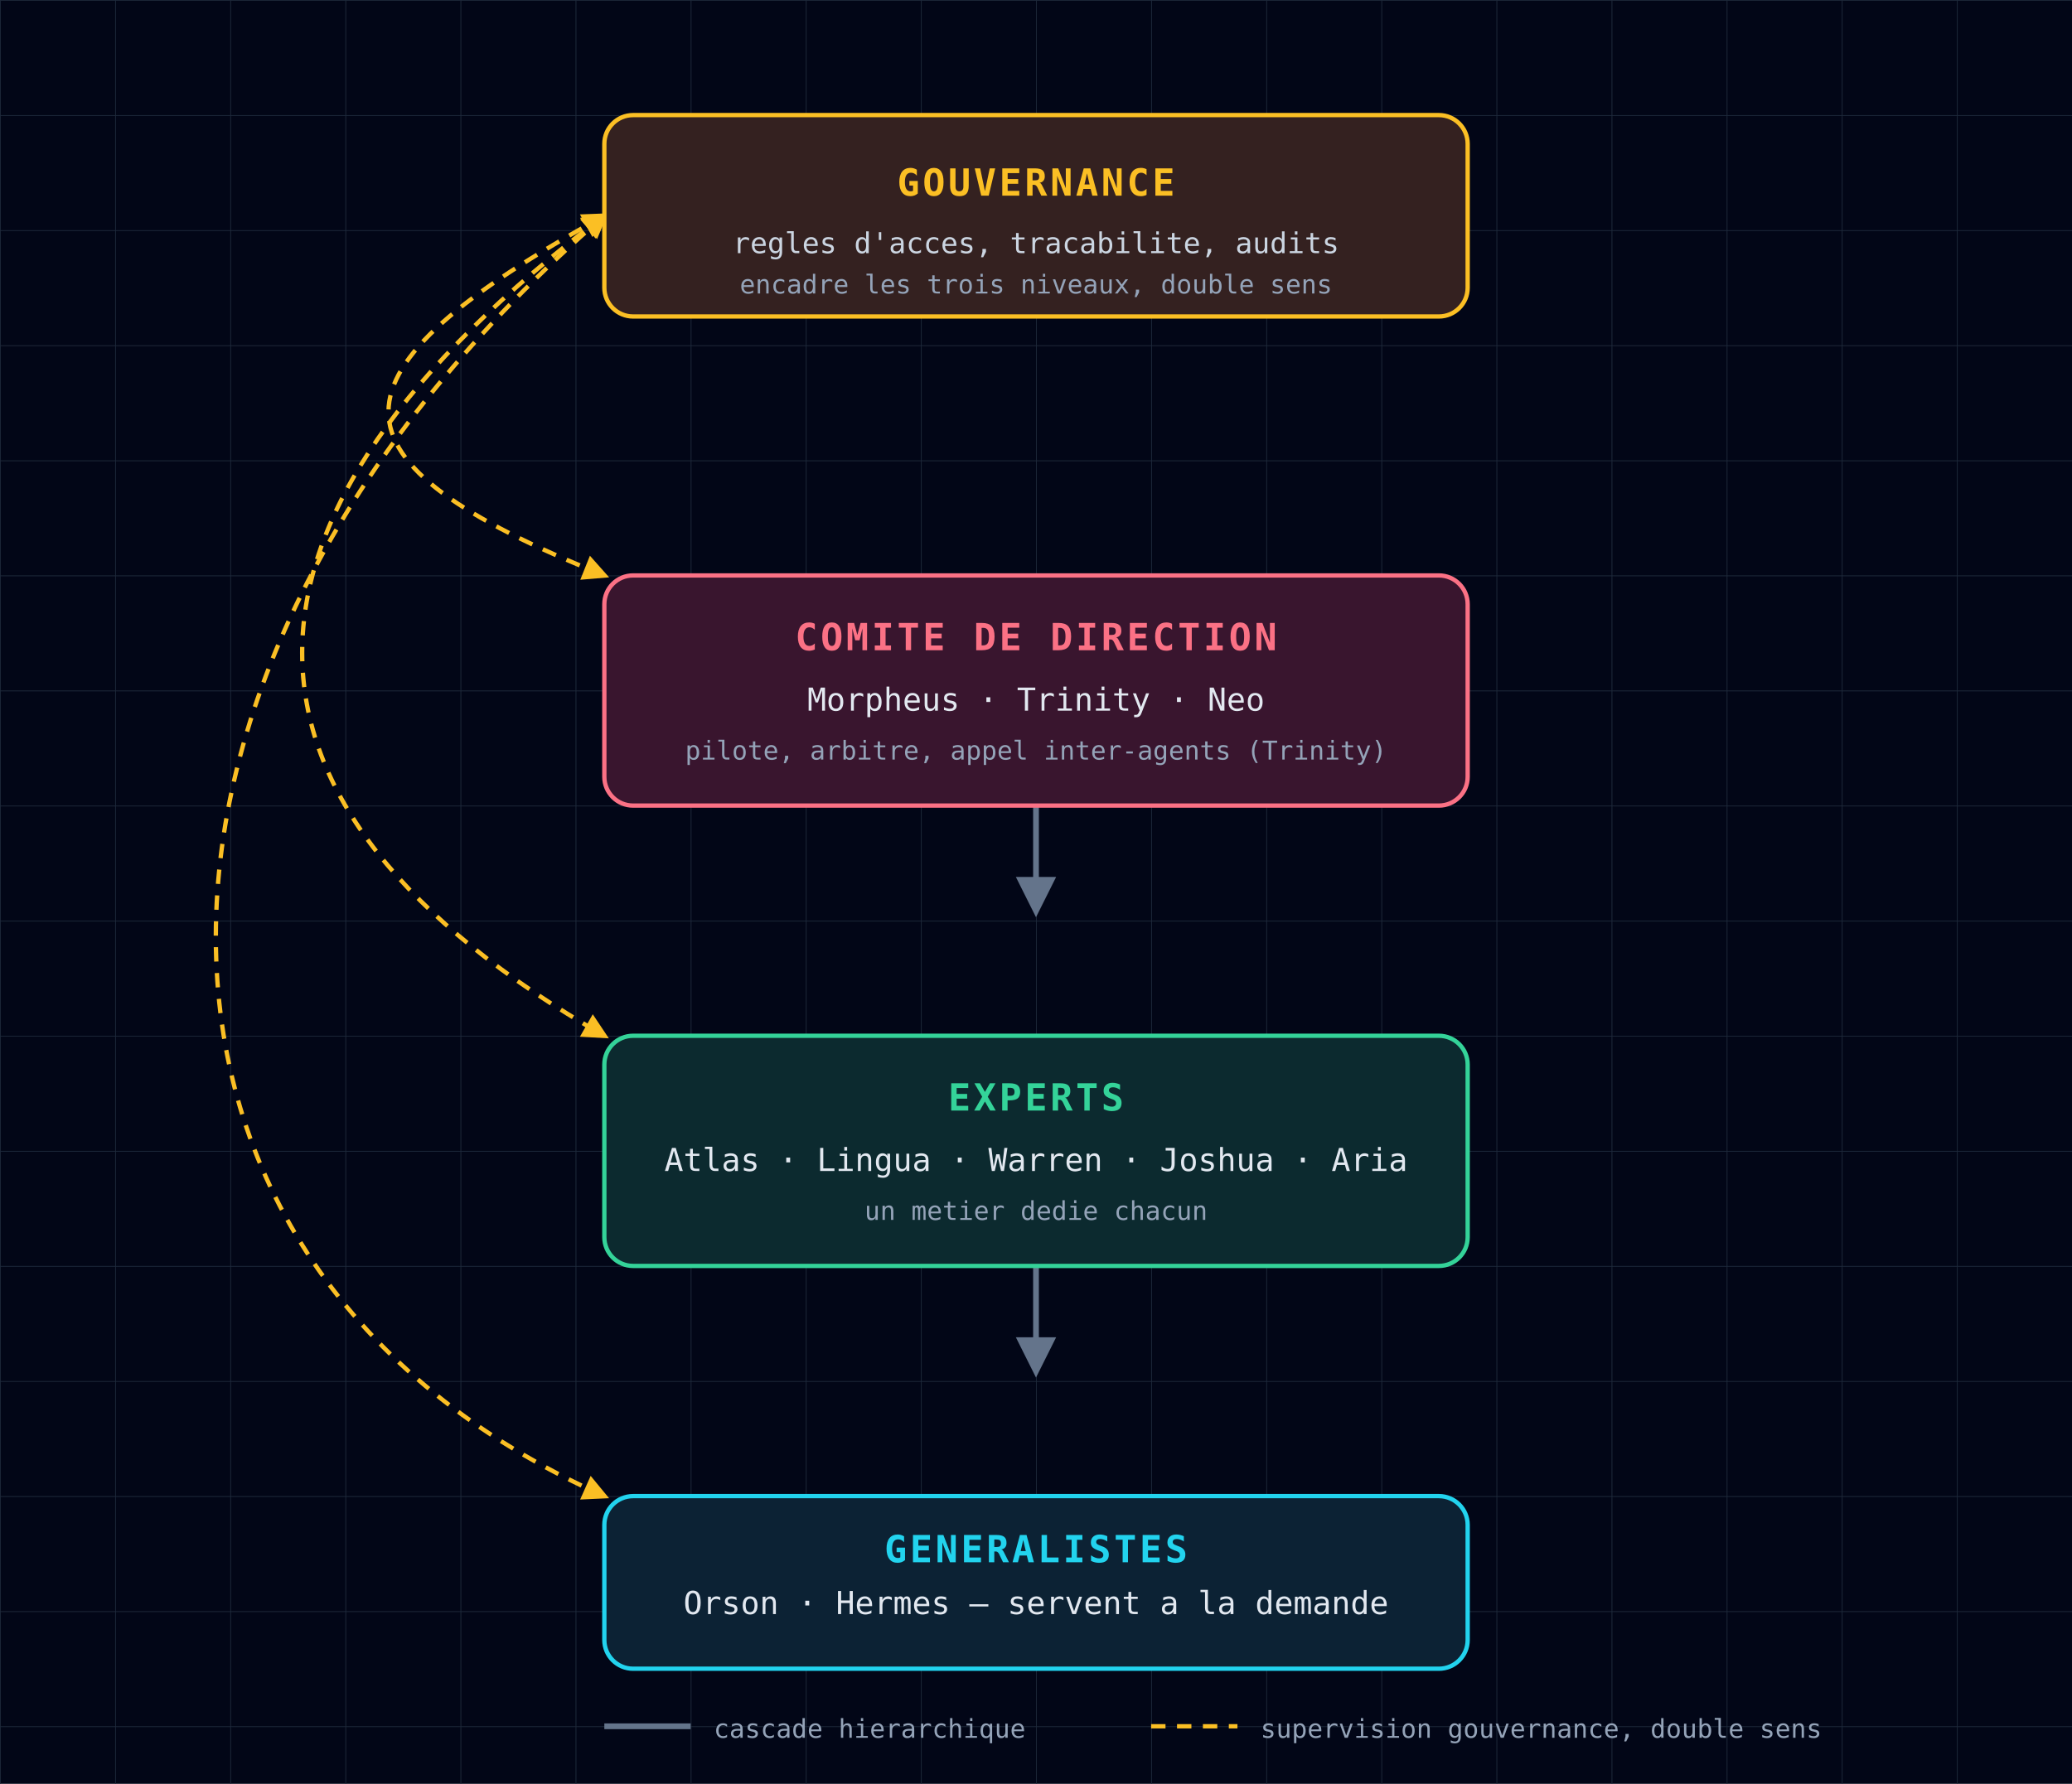
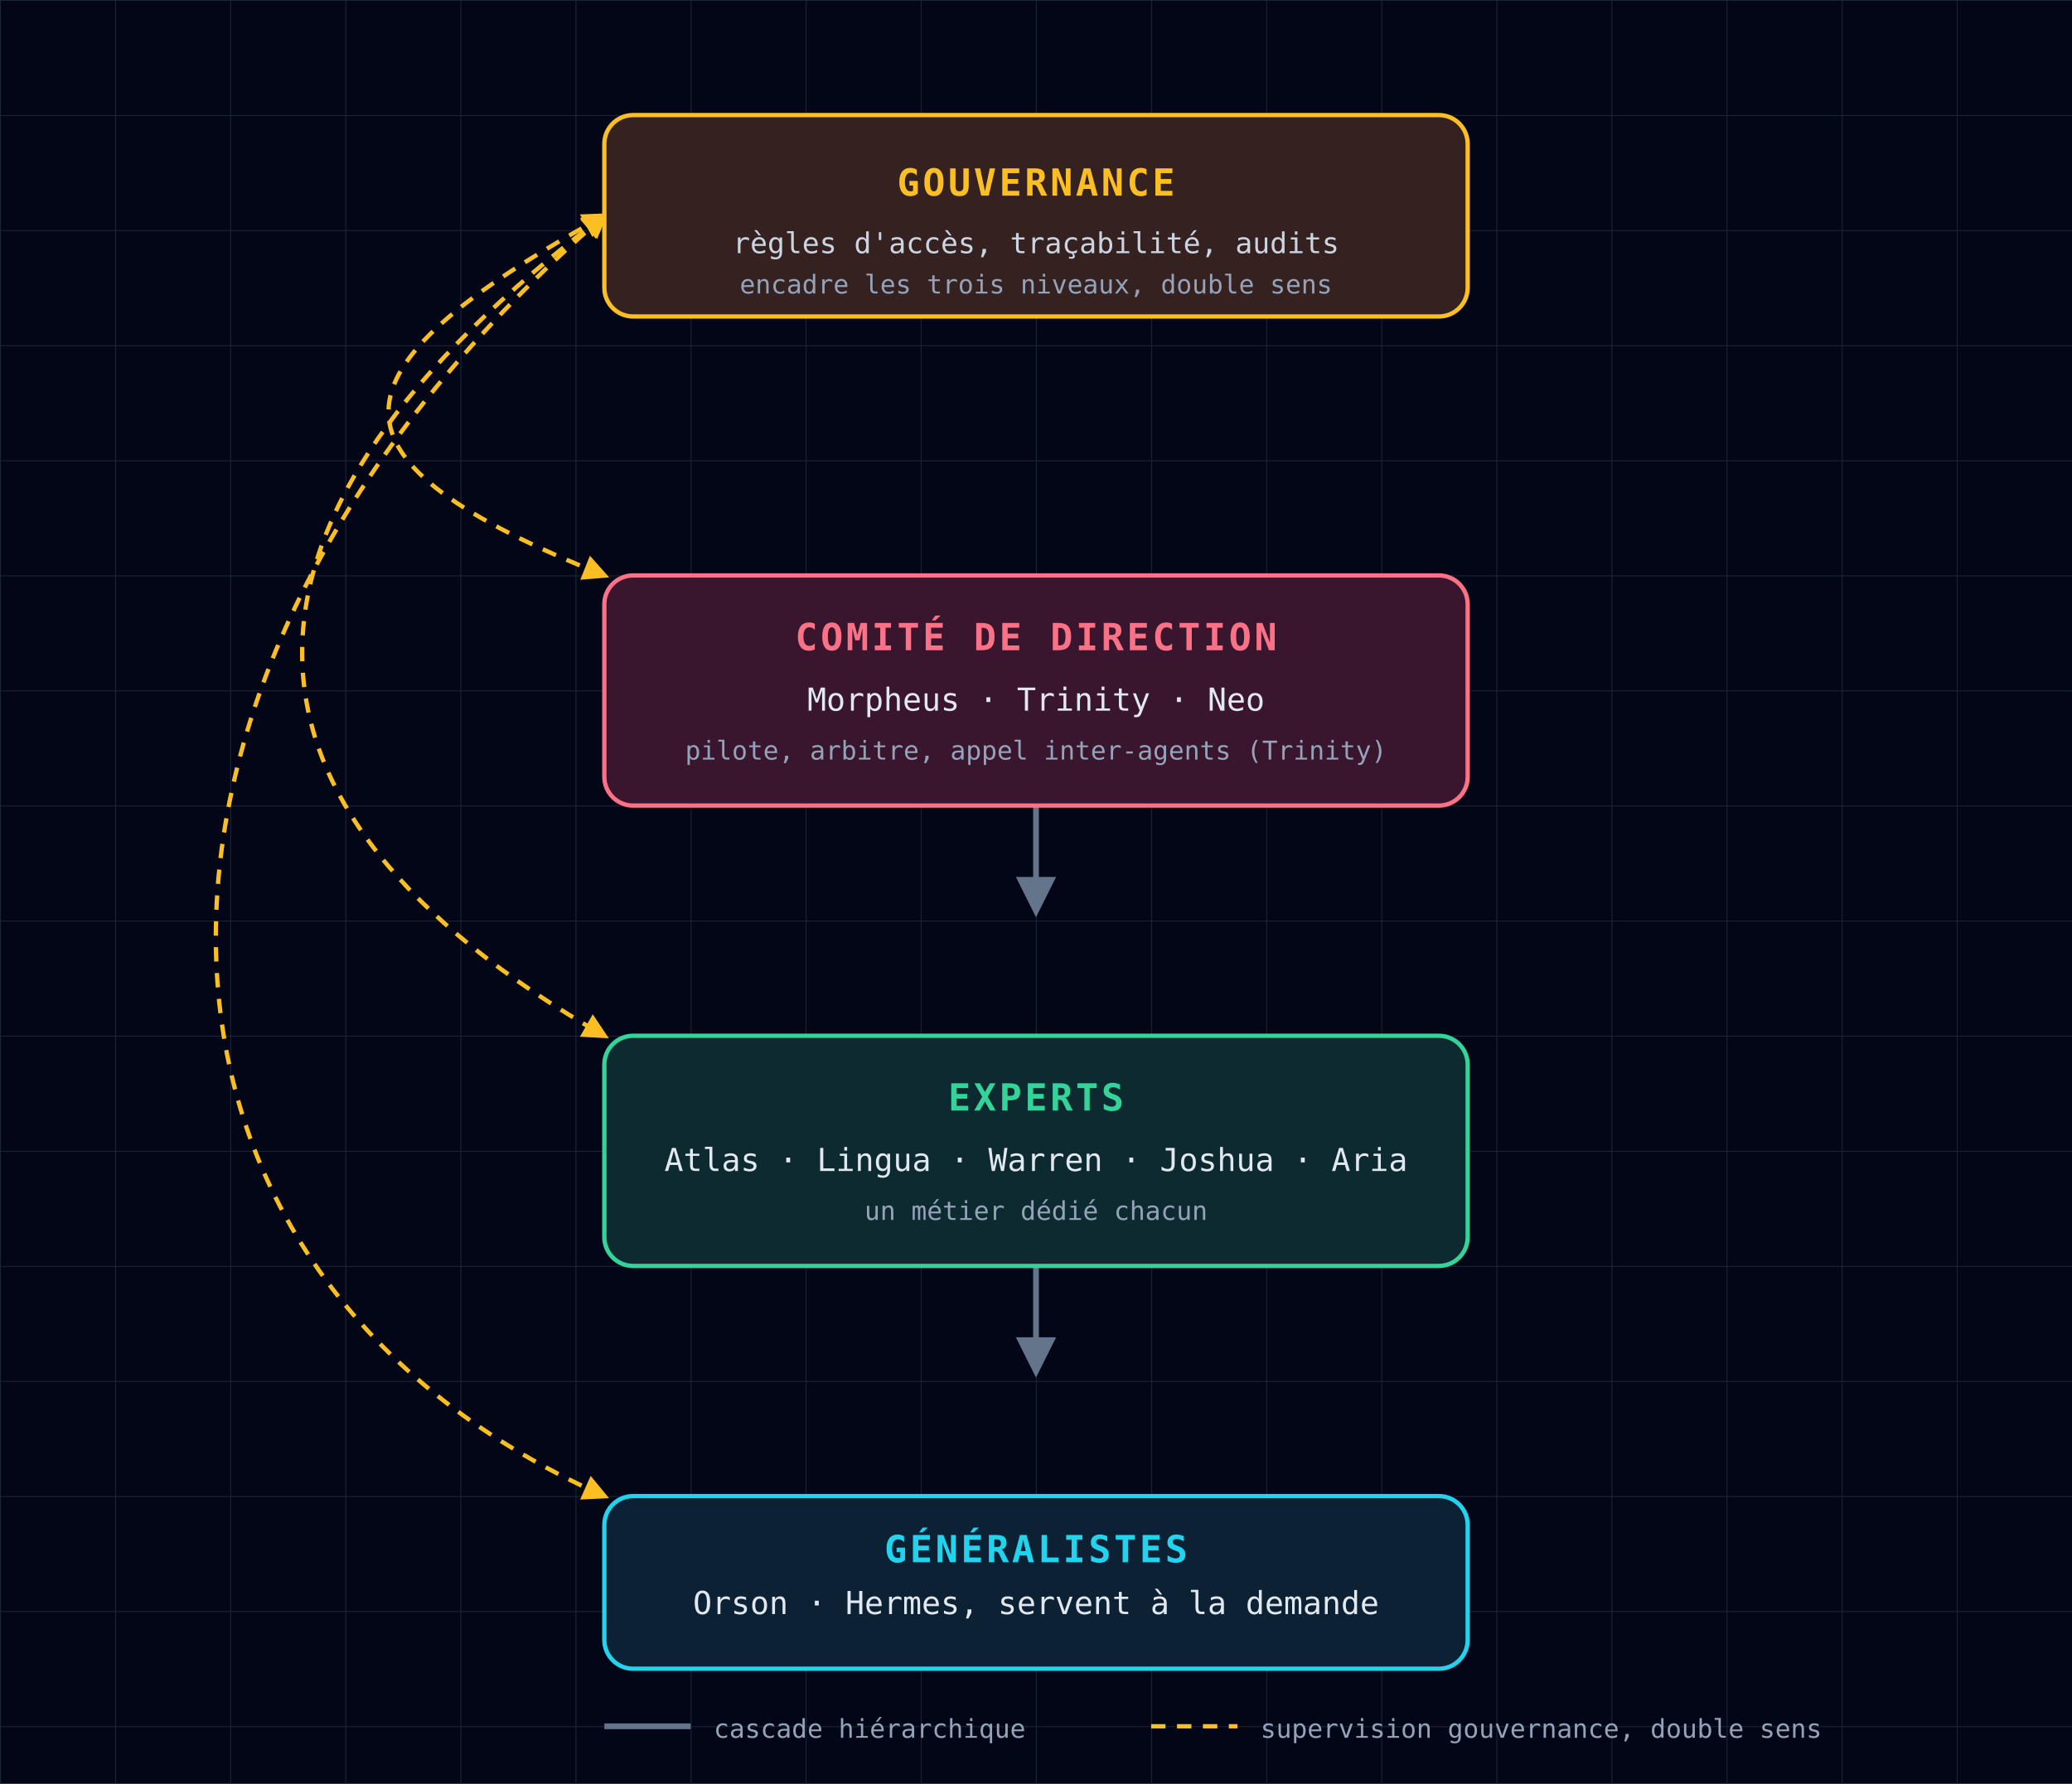
<svg xmlns="http://www.w3.org/2000/svg" width="720" height="620" viewBox="0 0 720 620" font-family="'JetBrains Mono', 'SF Mono', monospace">
  <defs>
    <pattern id="grid" width="40" height="40" patternUnits="userSpaceOnUse">
      <path d="M 40 0 L 0 0 0 40" fill="none" stroke="#1e293b" stroke-width="0.5" />
    </pattern>
    <marker id="arrow" viewBox="0 0 10 10" refX="8" refY="5" markerWidth="7" markerHeight="7" orient="auto-start-reverse">
      <path d="M 0 0 L 10 5 L 0 10 z" fill="#64748b" />
    </marker>
    <marker id="arrowAmber" viewBox="0 0 10 10" refX="8" refY="5" markerWidth="6" markerHeight="6" orient="auto-start-reverse">
      <path d="M 0 0 L 10 5 L 0 10 z" fill="#fbbf24" />
    </marker>
  </defs>
  <rect width="720" height="620" fill="#020617" />
  <rect width="720" height="620" fill="url(#grid)" />
  <path d="M 210 75 C 110 130, 110 160, 210 200" fill="none" stroke="#fbbf24" stroke-width="1.5" stroke-dasharray="5,4" marker-start="url(#arrowAmber)" marker-end="url(#arrowAmber)" />
  <path d="M 210 75 C 70 180, 70 280, 210 360" fill="none" stroke="#fbbf24" stroke-width="1.5" stroke-dasharray="5,4" marker-start="url(#arrowAmber)" marker-end="url(#arrowAmber)" />
  <path d="M 210 75 C 30 230, 30 440, 210 520" fill="none" stroke="#fbbf24" stroke-width="1.5" stroke-dasharray="5,4" marker-start="url(#arrowAmber)" marker-end="url(#arrowAmber)" />
  <line x1="360" y1="240" x2="360" y2="316" stroke="#64748b" stroke-width="2" marker-end="url(#arrow)" />
  <line x1="360" y1="400" x2="360" y2="476" stroke="#64748b" stroke-width="2" marker-end="url(#arrow)" />
  <rect x="210" y="40" width="300" height="70" rx="10" fill="#0f172a" />
  <rect x="210" y="40" width="300" height="70" rx="10" fill="rgba(120,53,15,0.35)" stroke="#fbbf24" stroke-width="1.5" />
  <text x="360" y="68" text-anchor="middle" fill="#fbbf24" font-size="13" font-weight="700" letter-spacing="0.08em">GOUVERNANCE</text>
-   <text x="360" y="88" text-anchor="middle" fill="#cbd5e1" font-size="10">regles d'acces, tracabilite, audits</text>
+   <text x="360" y="88" text-anchor="middle" fill="#cbd5e1" font-size="10">règles d'accès, traçabilité, audits</text>
  <text x="360" y="102" text-anchor="middle" fill="#94a3b8" font-size="9">encadre les trois niveaux, double sens</text>
  <rect x="210" y="200" width="300" height="80" rx="10" fill="#0f172a" />
  <rect x="210" y="200" width="300" height="80" rx="10" fill="rgba(136,19,55,0.35)" stroke="#fb7185" stroke-width="1.5" />
-   <text x="360" y="226" text-anchor="middle" fill="#fb7185" font-size="13" font-weight="700" letter-spacing="0.08em">COMITE DE DIRECTION</text>
+   <text x="360" y="226" text-anchor="middle" fill="#fb7185" font-size="13" font-weight="700" letter-spacing="0.08em">COMITÉ DE DIRECTION</text>
  <text x="360" y="247" text-anchor="middle" fill="#e2e8f0" font-size="11">Morpheus · Trinity · Neo</text>
  <text x="360" y="264" text-anchor="middle" fill="#94a3b8" font-size="9">pilote, arbitre, appel inter-agents (Trinity)</text>
  <rect x="210" y="360" width="300" height="80" rx="10" fill="#0f172a" />
  <rect x="210" y="360" width="300" height="80" rx="10" fill="rgba(6,78,59,0.35)" stroke="#34d399" stroke-width="1.5" />
  <text x="360" y="386" text-anchor="middle" fill="#34d399" font-size="13" font-weight="700" letter-spacing="0.08em">EXPERTS</text>
  <text x="360" y="407" text-anchor="middle" fill="#e2e8f0" font-size="11">Atlas · Lingua · Warren · Joshua · Aria</text>
-   <text x="360" y="424" text-anchor="middle" fill="#94a3b8" font-size="9">un metier dedie chacun</text>
+   <text x="360" y="424" text-anchor="middle" fill="#94a3b8" font-size="9">un métier dédié chacun</text>
  <rect x="210" y="520" width="300" height="60" rx="10" fill="#0f172a" />
  <rect x="210" y="520" width="300" height="60" rx="10" fill="rgba(8,51,68,0.4)" stroke="#22d3ee" stroke-width="1.5" />
-   <text x="360" y="543" text-anchor="middle" fill="#22d3ee" font-size="13" font-weight="700" letter-spacing="0.08em">GENERALISTES</text>
-   <text x="360" y="561" text-anchor="middle" fill="#e2e8f0" font-size="11">Orson · Hermes — servent a la demande</text>
+   <text x="360" y="543" text-anchor="middle" fill="#22d3ee" font-size="13" font-weight="700" letter-spacing="0.08em">GÉNÉRALISTES</text>
+   <text x="360" y="561" text-anchor="middle" fill="#e2e8f0" font-size="11">Orson · Hermes, servent à la demande</text>
  <line x1="210" y1="600" x2="240" y2="600" stroke="#64748b" stroke-width="2" />
-   <text x="248" y="604" fill="#94a3b8" font-size="9">cascade hierarchique</text>
+   <text x="248" y="604" fill="#94a3b8" font-size="9">cascade hiérarchique</text>
  <line x1="400" y1="600" x2="430" y2="600" stroke="#fbbf24" stroke-width="1.5" stroke-dasharray="5,4" />
  <text x="438" y="604" fill="#94a3b8" font-size="9">supervision gouvernance, double sens</text>
</svg>
